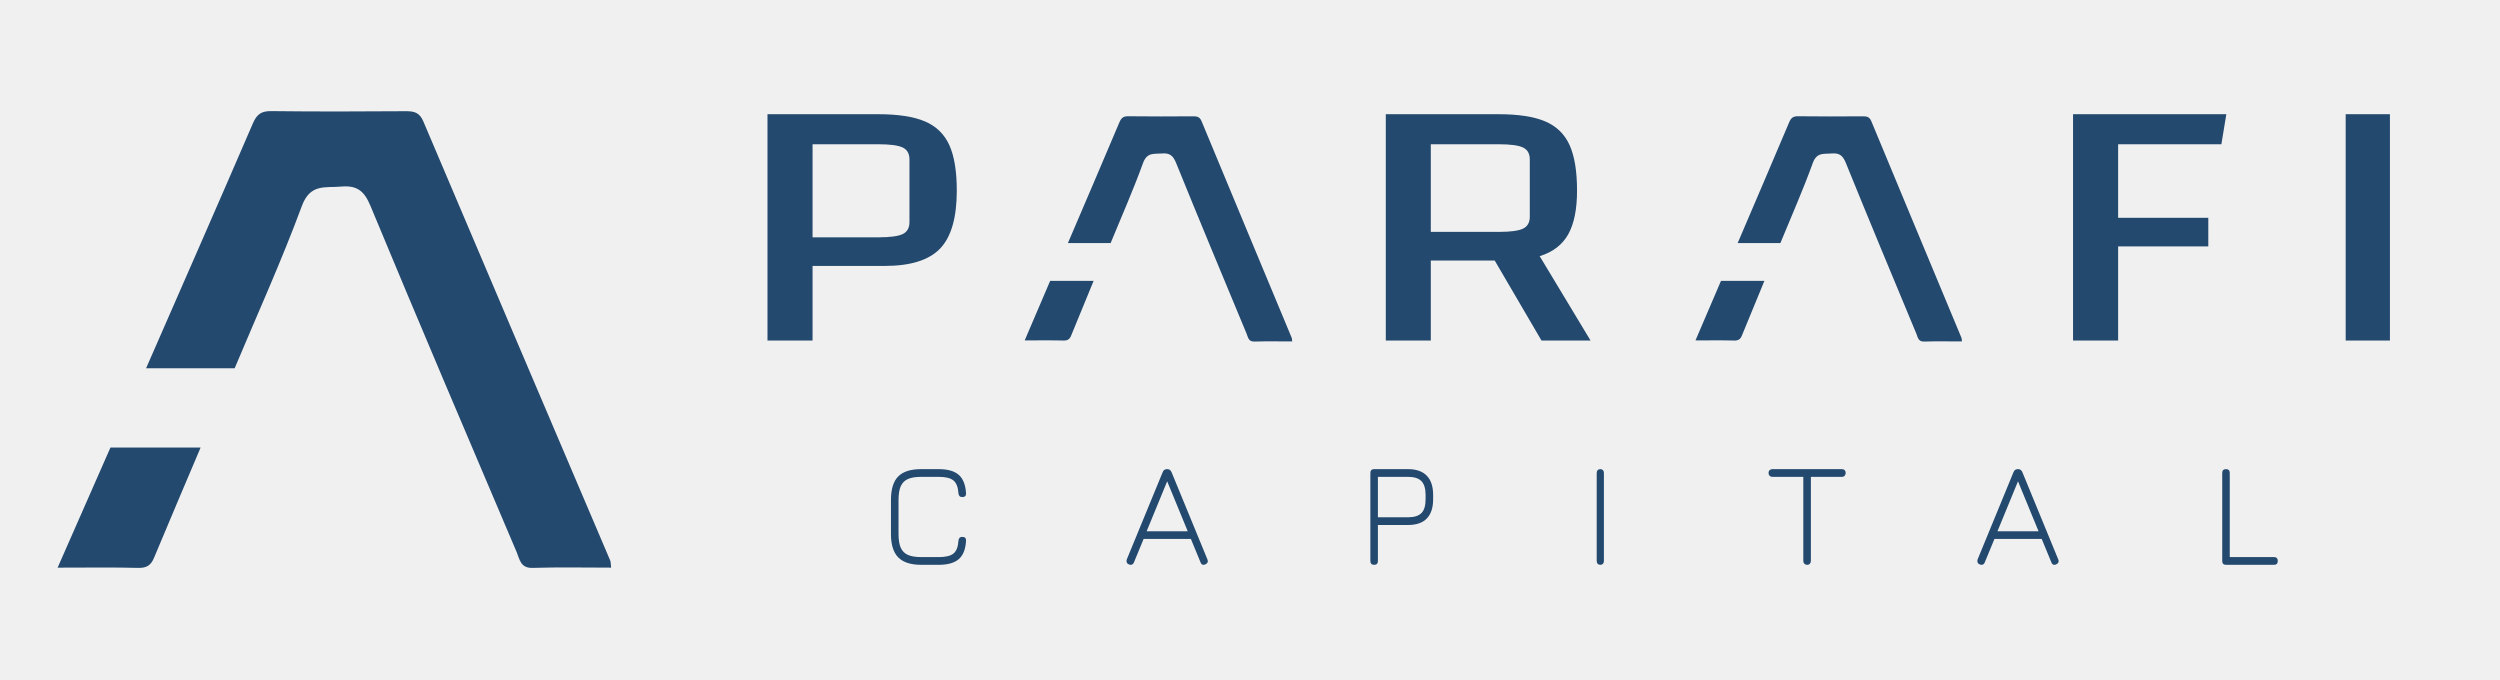
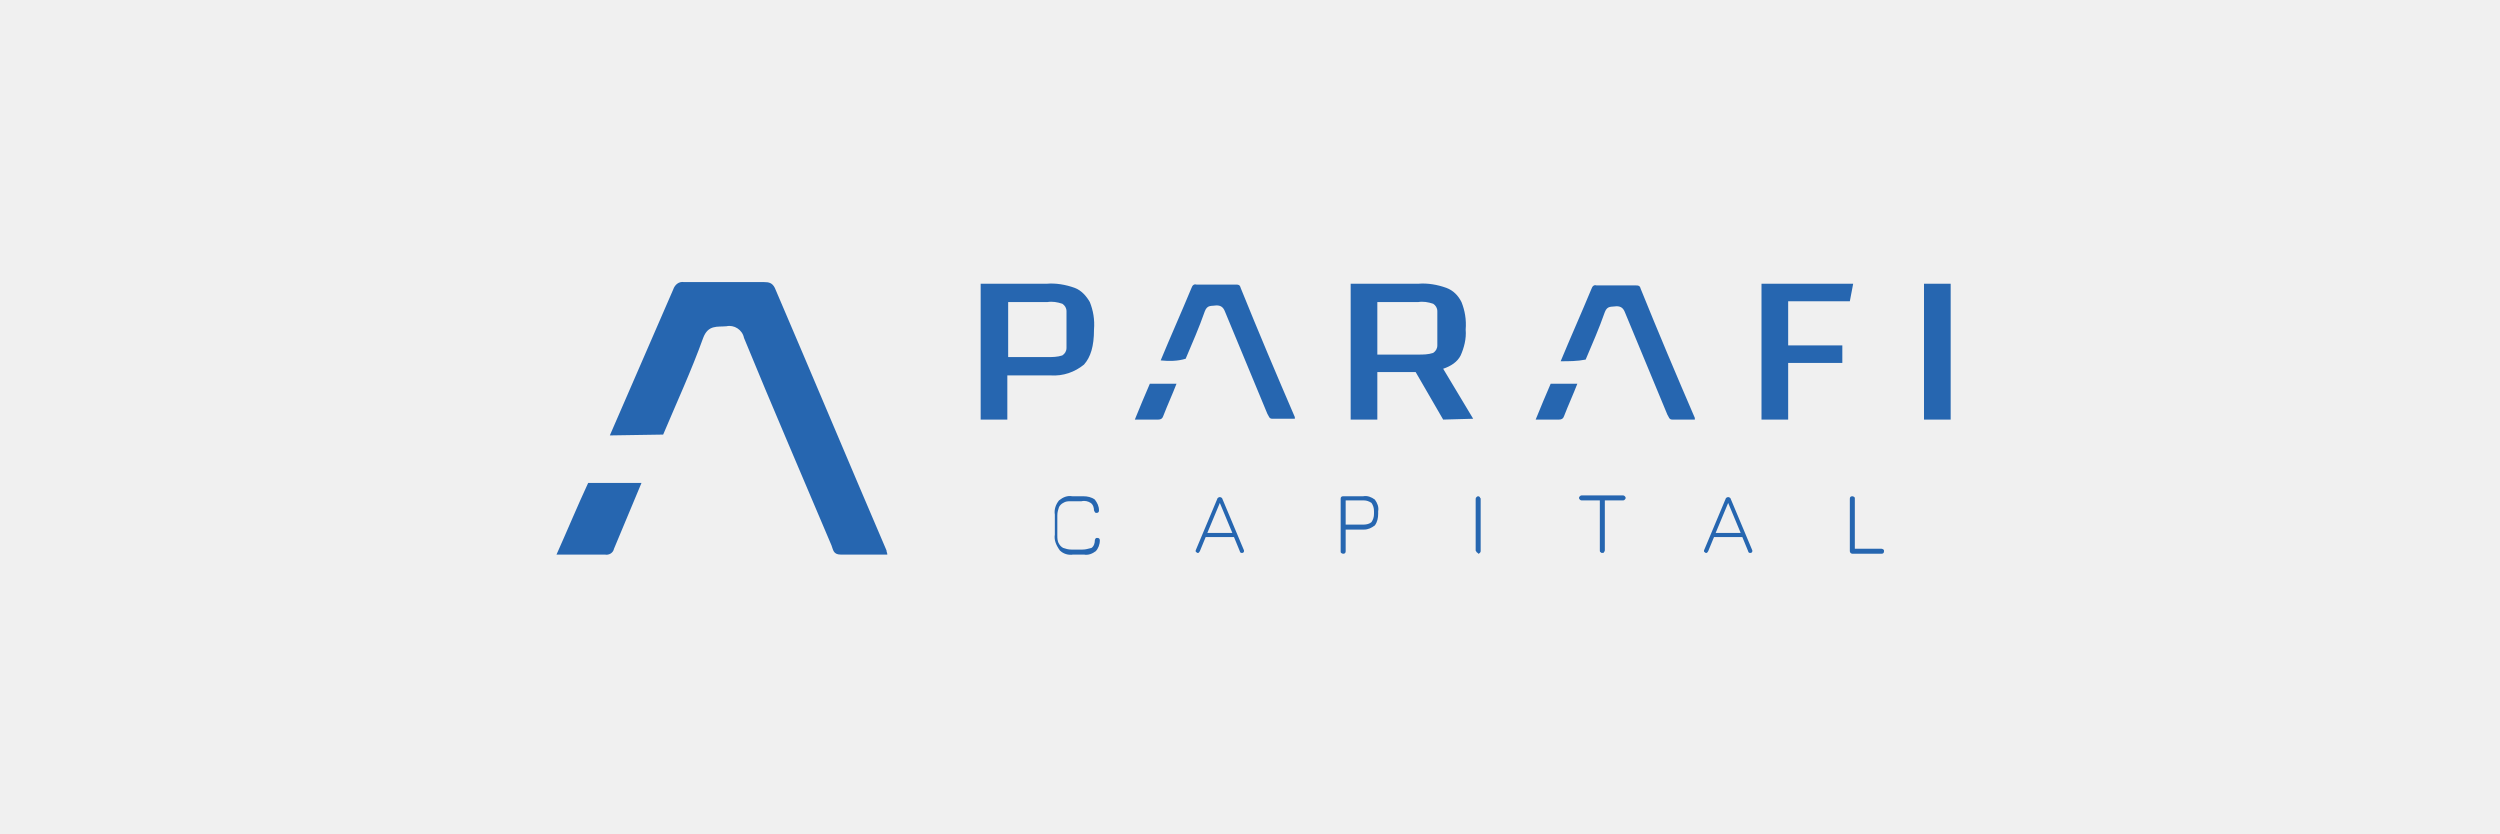
- <svg xmlns="http://www.w3.org/2000/svg" xmlns:xlink="http://www.w3.org/1999/xlink" width="2430px" height="660px" viewBox="0 0 2430 660" version="1.1">
+ <svg xmlns="http://www.w3.org/2000/svg" id="katman_1" data-name="katman 1" viewBox="0 0 300 100">
  <defs>
-     <polygon id="path-1" points="591 660 2430 660 2430 0 591 0" />
+     <style>
+       .cls-1 {
+         fill: #2666b0;
+       }
+     </style>
  </defs>
-   <g id="banner-white" stroke="none" stroke-width="1" fill="none" fill-rule="evenodd">
-     <g id="Parafi_Logo-copy" transform="translate(56, 108)" fill="#23496E">
-       <path d="M86,249.937 C120.683,170.621 155.53,91.374 189.816,11.889 C193.602,3.112 197.93,-0.113 207.58,0 C251.152,0.533 294.739,0.397 338.315,0.09 C346.487,0.033 351.763,1.238 355.451,9.938 C415.799,152.312 476.531,294.522 537.113,436.796 C537.788,438.385 537.594,440.342 538,443.745 C512.212,443.745 486.913,443.192 461.652,443.989 C449.844,444.36 449.114,435.52 446.223,428.726 C398.54,316.583 350.699,204.504 304.015,91.949 C297.907,77.224 290.7,72.009 275.448,73.364 C259.986,74.739 245.507,70.302 237.382,92.282 C217.68,145.587 194.11,197.472 172.097,249.931 C143.399,249.933 114.7,249.935 86,249.937" id="Fill-1" />
-       <path d="M107.852,327.01 C87.282,327.014 67.907,327.02 51.348,327.02 C34.461,365.417 17.563,403.831 0,443.757 C28.285,443.757 53.345,443.35 78.379,443.989 C86.682,444.201 90.725,441.366 93.709,434.208 C108.627,398.4 123.867,362.719 139,327 C128.555,327.004 118.108,327.008 107.852,327.01" id="Fill-13" />
-     </g>
-     <path d="M1038,236.28 C1054.728,197.157 1071.534,158.069 1088.07,118.864 C1089.896,114.535 1091.984,112.944 1096.638,113 C1117.653,113.263 1138.675,113.196 1159.692,113.045 C1163.633,113.017 1166.178,113.611 1167.957,117.902 C1197.062,188.127 1226.354,258.271 1255.572,328.447 C1255.898,329.23 1255.804,330.196 1256,331.874 C1243.562,331.874 1231.361,331.602 1219.177,331.994 C1213.482,332.178 1213.13,327.817 1211.736,324.466 C1188.739,269.152 1165.664,213.87 1143.149,158.353 C1140.203,151.09 1136.727,148.518 1129.371,149.186 C1121.914,149.865 1114.93,147.676 1111.012,158.517 C1101.509,184.81 1090.141,210.402 1079.525,236.277 C1065.684,236.278 1051.842,236.279 1038,236.28" id="Fill-1" fill="#23496E" />
-     <path d="M1689,236.28 C1705.728,197.157 1722.534,158.069 1739.07,118.864 C1740.896,114.535 1742.984,112.944 1747.638,113 C1768.654,113.263 1789.675,113.196 1810.693,113.045 C1814.633,113.017 1817.178,113.611 1818.957,117.902 C1848.063,188.127 1877.355,258.271 1906.572,328.447 C1906.899,329.23 1906.805,330.196 1907,331.874 C1894.563,331.874 1882.361,331.602 1870.178,331.994 C1864.483,332.178 1864.13,327.817 1862.736,324.466 C1839.739,269.152 1816.664,213.87 1794.149,158.353 C1791.203,151.09 1787.727,148.518 1780.372,149.186 C1772.915,149.865 1765.93,147.676 1762.013,158.517 C1752.509,184.81 1741.141,210.402 1730.525,236.277 C1716.683,236.278 1702.842,236.279 1689,236.28" id="Fill-3" fill="#23496E" />
-     <path d="M853.77,230.68 C865.163,230.68 873.05,229.624 877.433,227.512 C881.807,225.399 884.001,221.527 884.001,215.896 L884.001,155 C884.001,149.366 881.807,145.497 877.433,143.384 C873.05,141.272 865.163,140.216 853.77,140.216 L789.81,140.216 L789.81,230.68 L853.77,230.68 Z M789.81,331 L746,331 L746,111 L853.336,111 C872.899,111 888.162,113.348 899.114,118.041 C910.065,122.738 917.953,130.421 922.776,141.095 C927.592,151.778 930,166.499 930,185.273 C930,211.558 924.59,230.328 913.791,241.592 C902.985,252.858 885.022,258.488 859.905,258.488 L789.81,258.488 L789.81,331 Z" id="Fill-5" fill="#23496E" />
-     <path d="M1390.734,225.399 L1456.779,225.399 C1468.149,225.399 1476.023,224.343 1480.397,222.23 C1484.768,220.118 1486.955,216.249 1486.955,210.615 L1486.955,155 C1486.955,149.366 1484.768,145.497 1480.397,143.384 C1476.023,141.272 1468.149,140.216 1456.779,140.216 L1390.734,140.216 L1390.734,225.399 Z M1498.329,331 L1452.841,253.207 L1390.734,253.207 L1390.734,331 L1347,331 L1347,111 L1456.341,111 C1475.871,111 1491.11,113.348 1502.045,118.041 C1512.978,122.738 1520.852,130.421 1525.665,141.095 C1530.473,151.778 1532.881,166.498 1532.881,185.272 C1532.881,203.347 1530.035,217.479 1524.352,227.687 C1518.665,237.897 1509.407,244.996 1496.58,248.982 L1546,331 L1498.329,331 Z" id="Fill-7" fill="#23496E" />
-     <polygon id="Fill-9" fill="#23496E" points="2058.821 331 2015 331 2015 111 2164 111 2159.178 140.217 2058.821 140.217 2058.821 211.672 2146.471 211.672 2146.471 239.48 2058.821 239.48" />
-     <mask id="mask-2" fill="white">
-       <use xlink:href="#path-1" />
-     </mask>
-     <g id="Clip-12" />
-     <polygon id="Fill-11" fill="#23496E" mask="url(#mask-2)" points="2280 331 2323 331 2323 111 2280 111" />
-     <path d="M1020.75,273.01 C1012.611,292.045 1004.465,311.087 996,330.88 C1009.634,330.88 1021.713,330.678 1033.78,330.995 C1037.782,331.099 1039.731,329.694 1041.169,326.146 C1048.36,308.395 1055.706,290.707 1063,273 C1057.965,273.002 1052.93,273.004 1047.986,273.005 C1038.071,273.007 1028.732,273.01 1020.75,273.01 Z" id="Fill-13" fill="#23496E" mask="url(#mask-2)" />
-     <path d="M1700.199,273.005 C1690.215,273.007 1680.814,273.01 1672.799,273.01 C1664.642,292.045 1656.482,311.086 1648,330.881 C1661.619,330.881 1673.685,330.679 1685.738,330.995 C1689.736,331.099 1691.684,329.699 1693.12,326.161 C1700.327,308.405 1707.69,290.712 1715,273 C1710.036,273.002 1705.073,273.003 1700.199,273.005" id="Fill-14" fill="#23496E" mask="url(#mask-2)" />
-     <path d="M866,518.963 L866,486.037 C866,475.545 868.34,467.915 873.015,463.15 C877.693,458.383 885.132,456 895.335,456 L912.481,456 C921.173,456 927.645,457.854 931.896,461.56 C936.147,465.267 938.507,471.213 938.981,479.396 C939.169,481.899 937.941,483.149 935.297,483.149 C933.03,483.149 931.801,481.899 931.613,479.396 C931.234,473.524 929.628,469.409 926.794,467.048 C923.96,464.69 919.189,463.509 912.481,463.509 L895.335,463.509 C889.855,463.509 885.533,464.233 882.368,465.676 C879.202,467.12 876.913,469.455 875.496,472.681 C874.078,475.907 873.371,480.358 873.371,486.037 L873.371,518.963 C873.371,524.646 874.078,529.096 875.496,532.32 C876.913,535.547 879.202,537.881 882.368,539.325 C885.533,540.768 889.901,541.492 895.478,541.492 L912.481,541.492 C919.189,541.492 923.96,540.336 926.794,538.026 C929.628,535.714 931.234,531.576 931.613,525.607 C931.801,523.103 933.03,521.851 935.297,521.851 C937.941,521.851 939.169,523.151 938.981,525.751 C938.507,533.935 936.147,539.854 931.896,543.513 C927.645,547.173 921.173,549 912.481,549 L895.478,549 C885.273,549 877.809,546.595 873.086,541.779 C868.362,536.967 866,529.36 866,518.963 Z" id="Fill-15" fill="#23496E" mask="url(#mask-2)" />
-     <path d="M1114.538,516.363 L1154.461,516.363 L1134.5,467.841 L1114.538,516.363 Z M1174,545.534 C1174,546.787 1173.203,547.797 1171.61,548.566 C1171.048,548.855 1170.437,549 1169.782,549 C1168.468,549 1167.534,548.23 1166.971,546.69 L1157.554,523.872 L1157.132,523.872 L1111.587,523.872 L1102.17,546.69 C1101.512,548.23 1100.483,549 1099.076,549 C1098.606,549 1097.998,548.855 1097.25,548.566 C1095.75,547.989 1095,546.931 1095,545.39 C1095,544.62 1095.093,544.042 1095.28,543.658 L1130.142,458.888 C1130.892,456.963 1132.296,456 1134.358,456 L1134.64,456 C1136.514,456 1137.874,456.963 1138.716,458.888 L1173.578,543.658 C1173.858,544.33 1174,544.957 1174,545.534 L1174,545.534 Z" id="Fill-16" fill="#23496E" mask="url(#mask-2)" />
-     <path d="M1385.674,480.983 C1385.674,474.919 1384.336,470.491 1381.659,467.698 C1378.982,464.906 1374.637,463.509 1368.628,463.509 L1339.325,463.509 L1339.325,502.789 L1368.628,502.789 C1374.637,502.789 1378.982,501.418 1381.659,498.674 C1384.336,495.93 1385.674,491.478 1385.674,485.315 L1385.674,480.983 Z M1386.801,462.353 C1390.932,466.592 1393,472.802 1393,480.983 L1393,485.315 C1393,493.499 1390.958,499.709 1386.872,503.944 C1382.786,508.183 1376.705,510.297 1368.628,510.297 L1339.325,510.297 L1339.325,545.245 C1339.325,547.75 1338.103,549 1335.661,549 C1333.219,549 1332,547.75 1332,545.245 L1332,459.755 C1332,457.252 1333.219,456 1335.661,456 L1368.628,456 C1376.61,456 1382.668,458.118 1386.801,462.353 L1386.801,462.353 Z" id="Fill-17" fill="#23496E" mask="url(#mask-2)" />
-     <path d="M1552.943,547.989 C1552.314,547.316 1552,546.4 1552,545.245 L1552,459.755 C1552,458.6 1552.314,457.687 1552.943,457.011 C1553.57,456.339 1554.422,456 1555.499,456 C1556.578,456 1557.429,456.339 1558.057,457.011 C1558.686,457.687 1559,458.6 1559,459.755 L1559,545.245 C1559,546.4 1558.686,547.316 1558.057,547.989 C1557.429,548.664 1556.578,549 1555.499,549 C1554.422,549 1553.57,548.664 1552.943,547.989" id="Fill-18" fill="#23496E" mask="url(#mask-2)" />
-     <path d="M1753.882,547.918 C1753.171,547.198 1752.819,546.31 1752.819,545.252 L1752.819,463.496 L1722.678,463.496 C1721.639,463.496 1720.768,463.138 1720.061,462.417 C1719.352,461.694 1719,460.808 1719,459.749 C1719,458.595 1719.352,457.683 1720.061,457.008 C1720.768,456.339 1721.639,456 1722.678,456 L1790.318,456 C1791.454,456 1792.348,456.339 1793.006,457.008 C1793.667,457.683 1794,458.595 1794,459.749 C1794,460.808 1793.667,461.694 1793.006,462.417 C1792.348,463.138 1791.454,463.496 1790.318,463.496 L1760.177,463.496 L1760.177,545.252 C1760.177,546.31 1759.847,547.198 1759.187,547.918 C1758.529,548.641 1757.629,549 1756.5,549 C1755.46,549 1754.589,548.641 1753.882,547.918" id="Fill-19" fill="#23496E" mask="url(#mask-2)" />
-     <path d="M1941.536,516.363 L1981.461,516.363 L1961.5,467.841 L1941.536,516.363 Z M2001,545.534 C2001,546.787 2000.199,547.797 1998.608,548.566 C1998.044,548.855 1997.436,549 1996.782,549 C1995.468,549 1994.533,548.23 1993.969,546.69 L1984.55,523.872 L1984.13,523.872 L1938.584,523.872 L1929.168,546.69 C1928.51,548.23 1927.479,549 1926.074,549 C1925.603,549 1924.996,548.855 1924.249,548.566 C1922.747,547.989 1922,546.931 1922,545.39 C1922,544.62 1922.091,544.042 1922.28,543.658 L1957.142,458.888 C1957.889,456.963 1959.294,456 1961.356,456 L1961.64,456 C1963.511,456 1964.87,456.963 1965.714,458.888 L2000.576,543.658 C2000.856,544.33 2001,544.957 2001,545.534 L2001,545.534 Z" id="Fill-20" fill="#23496E" mask="url(#mask-2)" />
-     <path d="M2160,545.245 L2160,459.756 C2160,457.252 2161.218,456 2163.664,456 C2166.107,456 2167.33,457.252 2167.33,459.756 L2167.33,541.492 L2210.335,541.492 C2212.778,541.492 2214,542.743 2214,545.245 C2214,547.75 2212.778,549 2210.335,549 L2163.664,549 C2161.218,549 2160,547.75 2160,545.245" id="Fill-21" fill="#23496E" mask="url(#mask-2)" />
-   </g>
+   <path id="Path_464" data-name="Path 464" class="cls-1" d="M73.18,52.25c2.5-5.8,5.1-11.7,7.6-17.5,.2-.6,.7-1,1.3-.9h9.6c.6,0,1,.1,1.3,.7,4.5,10.5,8.9,21,13.4,31.5,0,.2,.1,.3,.1,.5h-5.6c-.9,0-.9-.6-1.1-1.1-3.5-8.3-7.1-16.6-10.5-24.9-.2-1-1.2-1.6-2.1-1.4-1.1,.1-2.2-.2-2.8,1.4-1.4,3.9-3.2,7.8-4.8,11.6l-6.4,.1m1.6,5.7h-4.2c-1.3,2.8-2.5,5.7-3.8,8.6h5.8c.5,.1,1-.2,1.1-.7,1.1-2.6,2.2-5.3,3.3-7.9h-2.2m64.5-14.7c1.2-2.9,2.5-5.8,3.7-8.7,.1-.3,.3-.5,.6-.4h4.7c.3,0,.5,0,.6,.4,2.1,5.2,4.3,10.4,6.5,15.5v.2h-2.7c-.4,0-.4-.3-.6-.6-1.7-4.1-3.4-8.2-5.1-12.3-.2-.5-.5-.7-1-.7-.6,.1-1.1-.1-1.4,.7-.7,2-1.5,3.8-2.3,5.7-1,.3-2,.3-3,.2m48,.1c1.2-2.9,2.5-5.8,3.7-8.7,.1-.3,.3-.5,.6-.4h4.7c.3,0,.5,0,.6,.4,2.1,5.2,4.3,10.4,6.5,15.5v.2h-2.7c-.4,0-.4-.3-.6-.6-1.7-4.1-3.4-8.2-5.1-12.3-.2-.5-.5-.7-1-.7-.6,.1-1.1-.1-1.4,.7-.7,2-1.5,3.8-2.3,5.7-1,.2-2,.2-3,.2m-61.6-.5c.6,0,1.2,0,1.8-.2,.3-.2,.5-.5,.5-.9v-4.4c0-.4-.2-.7-.5-.9-.6-.2-1.2-.3-1.8-.2h-4.7v6.6h4.7Zm-4.8,7.5h-3.2v-16.3h7.9c1.1-.1,2.3,.1,3.4,.5,.8,.3,1.4,1,1.8,1.7,.4,1,.6,2.1,.5,3.3,0,2-.4,3.3-1.2,4.2-1.1,.9-2.5,1.4-4,1.3h-5.2v5.3h0Zm44.4-7.8h4.9c.6,0,1.2,0,1.8-.2,.3-.2,.5-.5,.5-.9v-4.1c0-.4-.2-.7-.5-.9-.6-.2-1.2-.3-1.8-.2h-4.9v6.3Zm7.9,7.8l-3.3-5.7h-4.6v5.7h-3.2v-16.3h8.1c1.1-.1,2.3,.1,3.4,.5,.8,.3,1.4,.9,1.8,1.7,.4,1,.6,2.1,.5,3.3,.1,1.1-.2,2.2-.6,3.1-.4,.8-1.2,1.3-2.1,1.6l3.6,6-3.6,.1h0Zm41.4,0h-3.2v-16.3h11l-.4,2.1h-7.4v5.3h6.5v2.1h-6.5v6.8h0Zm16.3,0h3.2v-16.3h-3.2v16.3Zm-92.9-4.3c-.6,1.4-1.2,2.8-1.8,4.3h2.8c.3,0,.5-.1,.6-.4,.5-1.3,1.1-2.6,1.6-3.9h-3.2Zm50.1,0h-2c-.6,1.4-1.2,2.8-1.8,4.3h2.8c.3,0,.5-.1,.6-.4,.5-1.3,1.1-2.6,1.6-3.9h-1.2m-61.5,18.1v-2.4c-.1-.6,.1-1.2,.5-1.7,.5-.4,1-.6,1.6-.5h1.3c.5,0,1,.1,1.4,.4,.3,.4,.5,.8,.5,1.3,0,.2-.1,.3-.3,.3s-.2-.1-.3-.3c0-.3-.1-.7-.4-.9-.3-.2-.7-.3-1.1-.2h-1.3c-.3,0-.6,0-.9,.2-.2,.1-.4,.3-.5,.5-.1,.3-.2,.6-.2,1v2.4c0,.3,0,.7,.2,1,.1,.2,.3,.4,.5,.5,.3,.1,.6,.2,1,.2h1.3c.4,0,.7-.1,1.1-.2,.3-.2,.4-.6,.4-.9,0-.1,.1-.3,.2-.3h.1c.2,0,.3,.1,.3,.3,0,.5-.2,1-.5,1.3-.4,.3-.9,.5-1.4,.4h-1.3c-.6,.1-1.2-.1-1.6-.5-.5-.7-.7-1.3-.6-1.9h0Zm18.3-.2h3l-1.5-3.6-1.5,3.6Zm4.4,2.2c0,.1-.1,.2-.2,.2h-.1c-.1,0-.2-.1-.2-.2l-.7-1.7h-3.4l-.7,1.7c-.1,.1-.1,.2-.2,.2h-.1c-.1-.1-.2-.1-.2-.2v-.1l2.6-6.2c0-.1,.2-.2,.3-.2h0c.1,0,.3,.1,.3,.2l2.6,6.2v.1h0Zm15.6-4.8c0-.4-.1-.7-.3-1-.3-.2-.6-.3-.9-.3h-2.2v2.9h2.2c.3,0,.7-.1,.9-.3,.2-.3,.3-.6,.3-1v-.3Zm.1-1.4c.3,.4,.5,.9,.4,1.4v.3c0,.5-.1,1-.4,1.4-.4,.3-.8,.5-1.3,.5h-2.2v2.6c0,.2-.1,.3-.3,.3-.1,0-.3-.1-.3-.2v-6.4c0-.2,.1-.3,.3-.3h2.4c.5-.1,1,.1,1.4,.4h0Zm12.2,6.3c0-.1-.1-.1-.1-.2v-6.2q0-.1,.1-.2t.2-.1,.2,.1c0,.1,.1,.1,.1,.2v6.3q0,.1-.1,.2-.1,.1-.2,.1c0-.1-.1-.1-.2-.2m14.9,0c-.1,0-.1-.1-.1-.2v-6h-2.2q-.1,0-.2-.1-.1-.1-.1-.2,0-.1,.1-.2,.1-.1,.2-.1h5q.1,0,.2,.1,.1,.1,.1,.2,0,.1-.1,.2-.1,.1-.2,.1h-2.2v6q0,.1-.1,.2c0,.1-.1,.1-.2,.1s-.2,0-.2-.1m13.8-2.3h3l-1.5-3.6-1.5,3.6Zm4.4,2.2c0,.1-.1,.2-.2,.2h-.1c-.1,0-.2-.1-.2-.2l-.7-1.7h-3.4l-.7,1.7c-.1,.1-.1,.2-.2,.2h-.1c-.1-.1-.2-.1-.2-.2v-.1l2.6-6.2c0-.1,.2-.2,.3-.2h0c.1,0,.3,.1,.3,.2l2.6,6.2v.1h0Zm11.7,0v-6.3c0-.2,.1-.3,.3-.3,.1,0,.3,.1,.3,.2v6.1h3.2c.1,0,.3,.1,.3,.2v.1c0,.2-.1,.3-.3,.3h-3.5c-.1,0-.3-.1-.3-.3h0" />
</svg>
